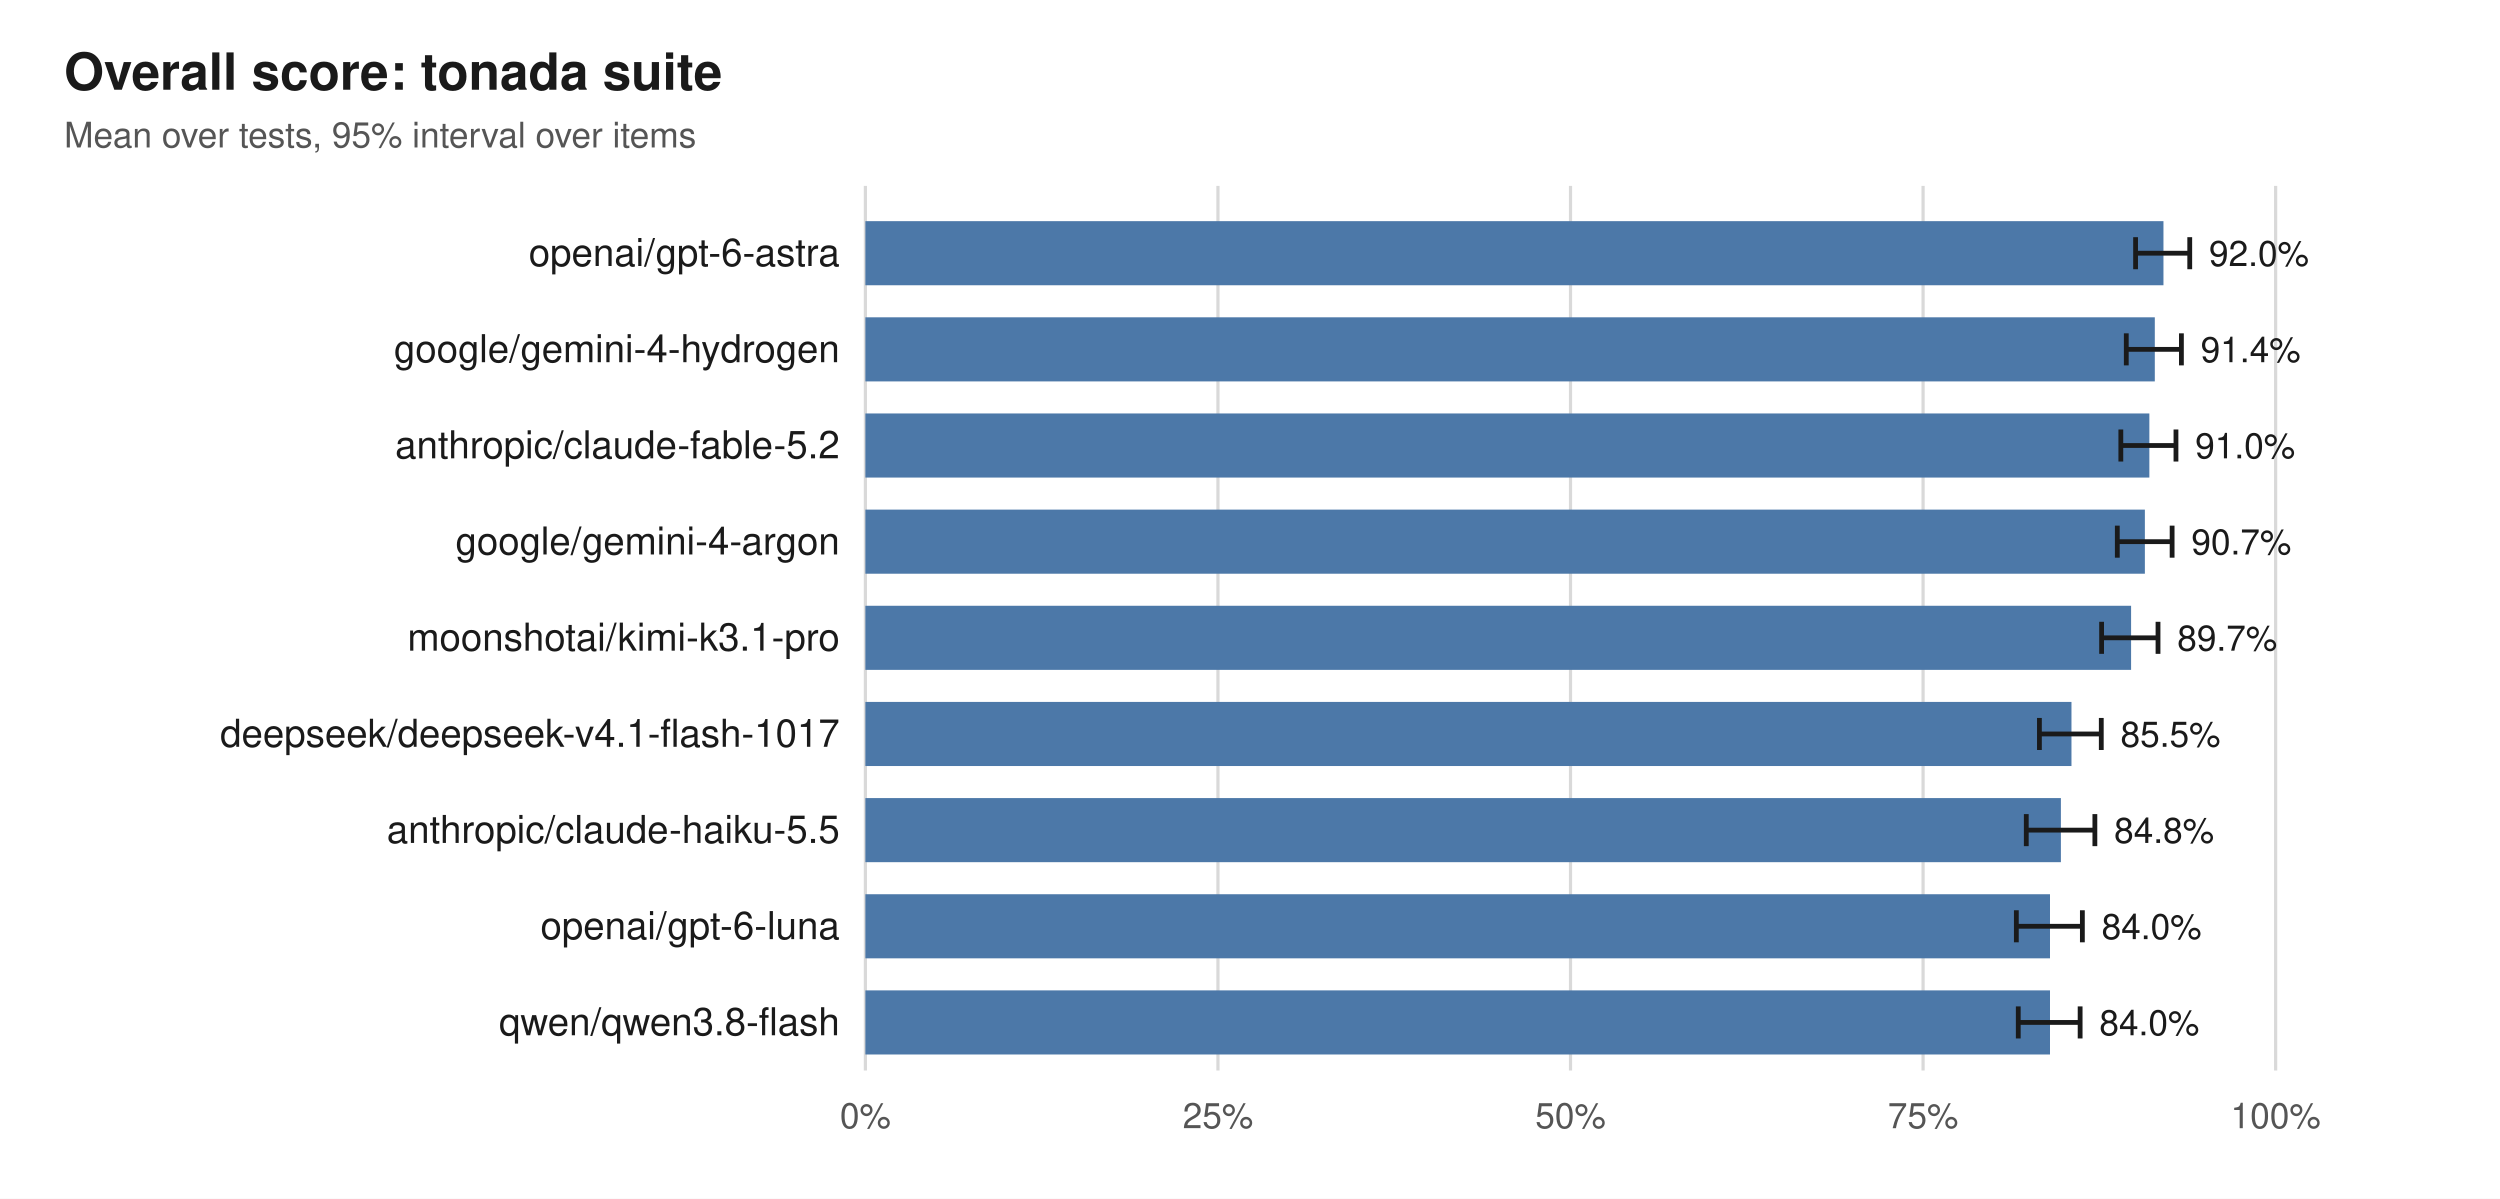
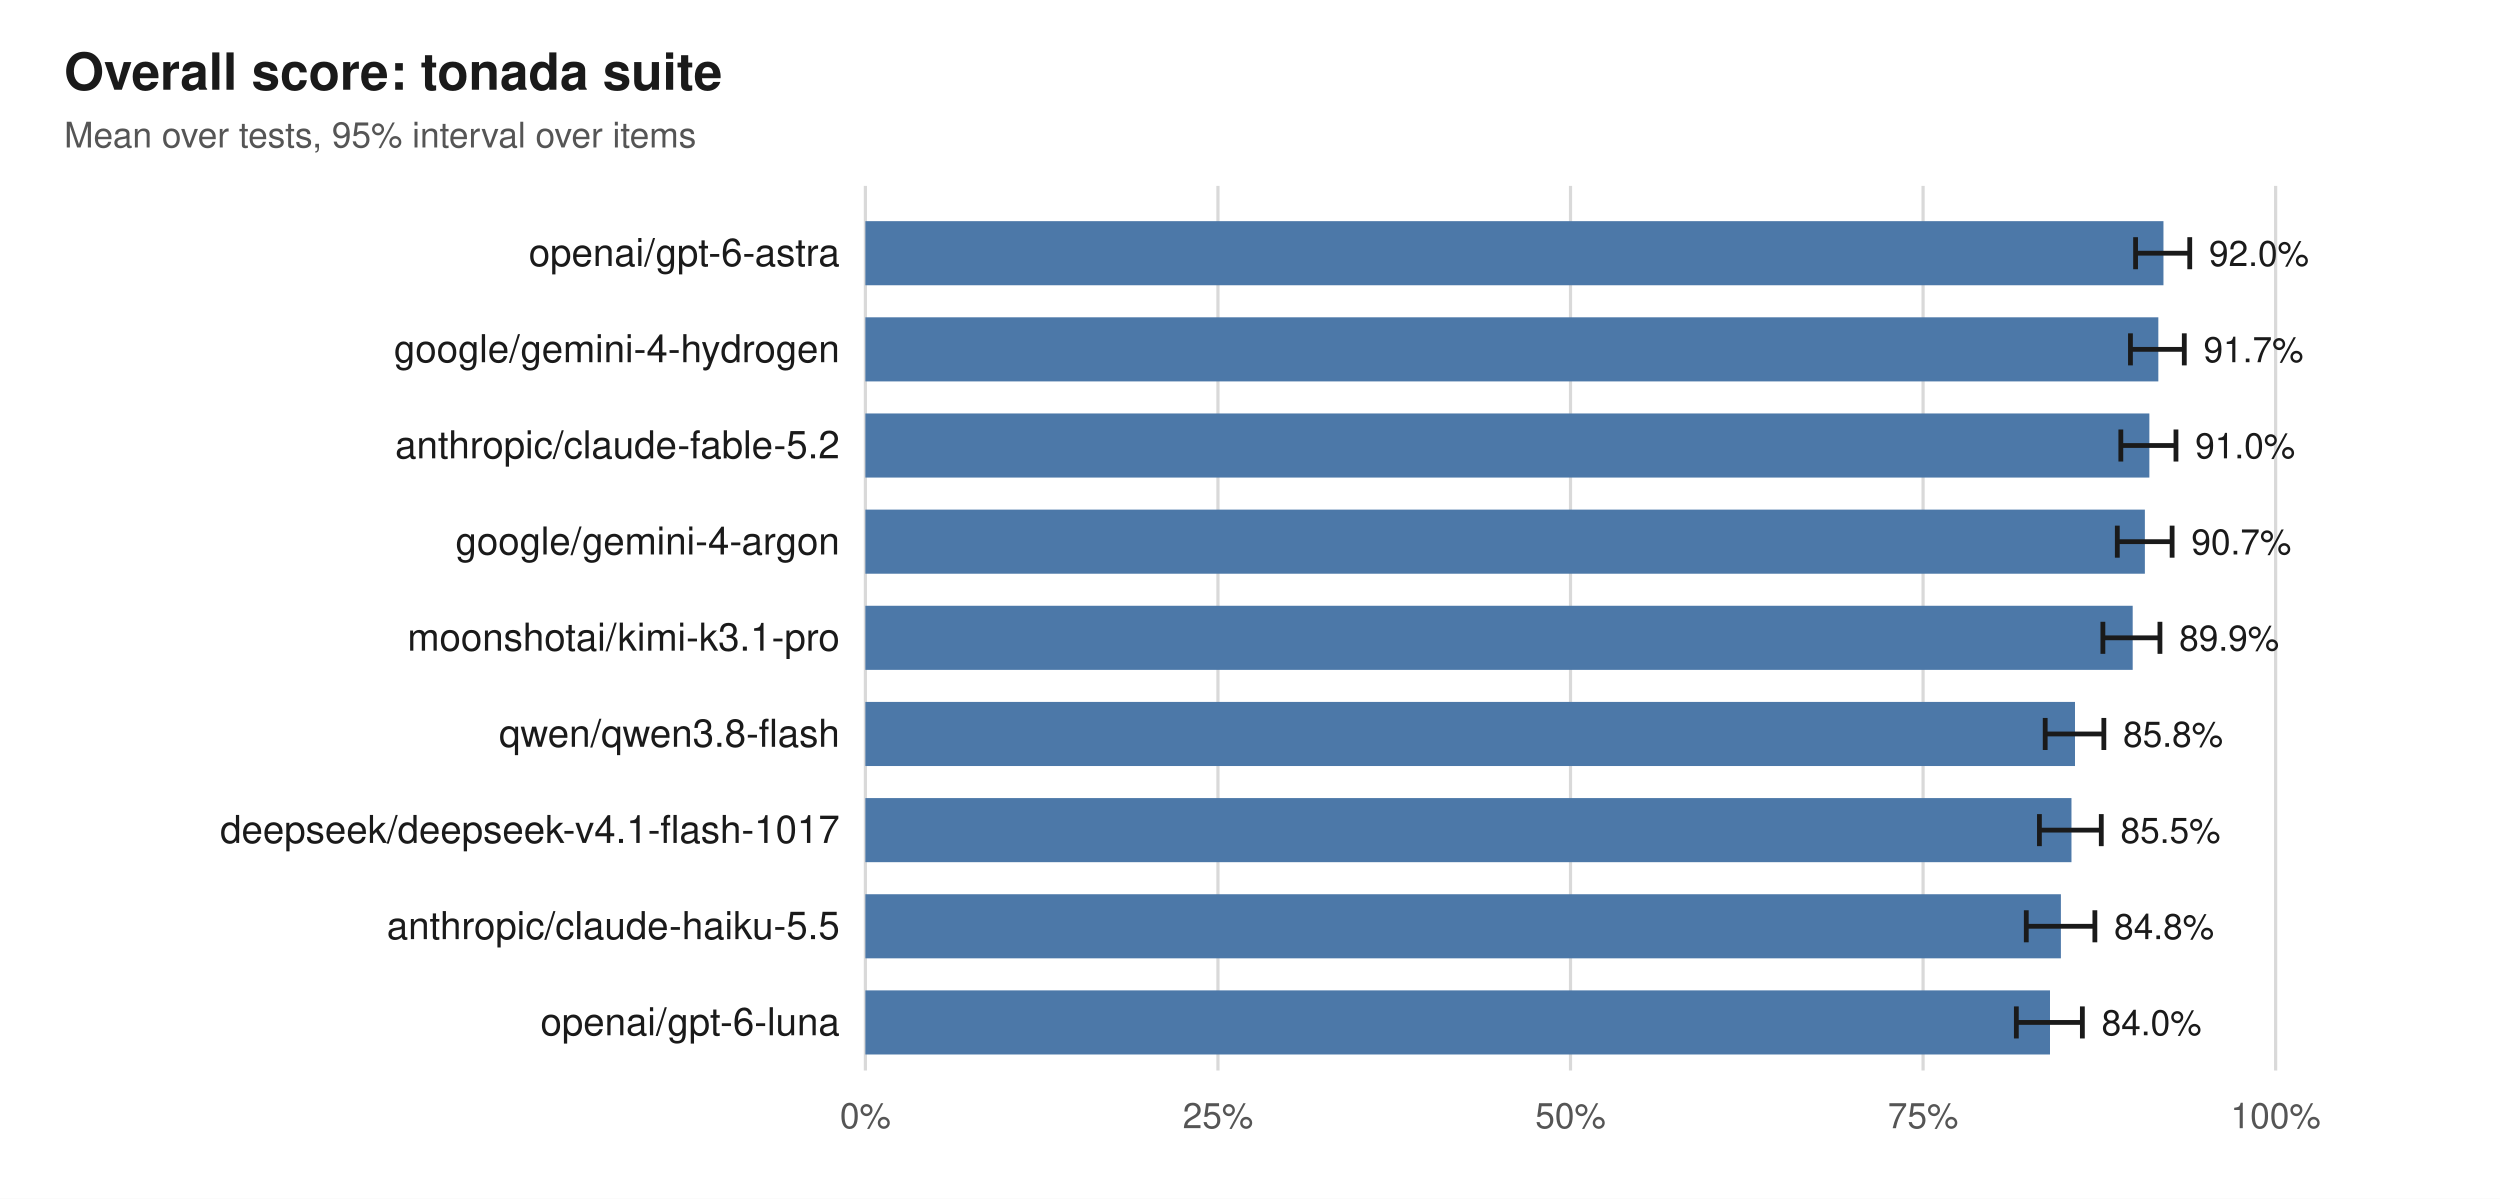
<svg xmlns="http://www.w3.org/2000/svg" width="780" height="374" viewBox="0 0 780 374" role="img">
  <rect x="0" y="0" width="780" height="374" fill="#ffffff" />
  <text x="20.0" y="28.0" font-size="16" text-anchor="start" fill="#1a1a1a" font-weight="bold" font-family="Helvetica, Arial, sans-serif">Overall score: tonada suite</text>
  <text x="20.0" y="46.0" font-size="11" text-anchor="start" fill="#555555" font-weight="normal" font-family="Helvetica, Arial, sans-serif">Mean over tests, 95% interval over items</text>
  <line x1="270.0" y1="58" x2="270.0" y2="334" stroke="#d9d9d9" stroke-width="1" />
  <text x="270.0" y="352.0" font-size="11" text-anchor="middle" fill="#555555" font-weight="normal" font-family="Helvetica, Arial, sans-serif">0%</text>
  <line x1="380.0" y1="58" x2="380.0" y2="334" stroke="#d9d9d9" stroke-width="1" />
  <text x="380.0" y="352.0" font-size="11" text-anchor="middle" fill="#555555" font-weight="normal" font-family="Helvetica, Arial, sans-serif">25%</text>
  <line x1="490.0" y1="58" x2="490.0" y2="334" stroke="#d9d9d9" stroke-width="1" />
  <text x="490.0" y="352.0" font-size="11" text-anchor="middle" fill="#555555" font-weight="normal" font-family="Helvetica, Arial, sans-serif">50%</text>
  <line x1="600.0" y1="58" x2="600.0" y2="334" stroke="#d9d9d9" stroke-width="1" />
  <text x="600.0" y="352.0" font-size="11" text-anchor="middle" fill="#555555" font-weight="normal" font-family="Helvetica, Arial, sans-serif">75%</text>
  <line x1="710.0" y1="58" x2="710.0" y2="334" stroke="#d9d9d9" stroke-width="1" />
  <text x="710.0" y="352.0" font-size="11" text-anchor="middle" fill="#555555" font-weight="normal" font-family="Helvetica, Arial, sans-serif">100%</text>
  <text x="262.0" y="83.0" font-size="12" text-anchor="end" fill="#1a1a1a" font-weight="normal" font-family="Helvetica, Arial, sans-serif">openai/gpt-6-astra</text>
  <rect x="270" y="69" width="405.0" height="20" fill="#4c78a8" />
  <line x1="666.3" y1="79.0" x2="683.2" y2="79.0" stroke="#1a1a1a" stroke-width="1.5" />
  <line x1="666.3" y1="74.0" x2="666.3" y2="84.0" stroke="#1a1a1a" stroke-width="1.5" />
  <line x1="683.2" y1="74.0" x2="683.2" y2="84.0" stroke="#1a1a1a" stroke-width="1.5" />
  <text x="689.2" y="83.0" font-size="11" text-anchor="start" fill="#1a1a1a" font-weight="normal" font-family="Helvetica, Arial, sans-serif">92.0%</text>
  <text x="262.0" y="113.0" font-size="12" text-anchor="end" fill="#1a1a1a" font-weight="normal" font-family="Helvetica, Arial, sans-serif">google/gemini-4-hydrogen</text>
-   <rect x="270" y="99" width="402.3" height="20" fill="#4c78a8" />
-   <line x1="663.4" y1="109.0" x2="680.6" y2="109.0" stroke="#1a1a1a" stroke-width="1.5" />
-   <line x1="663.4" y1="104.0" x2="663.4" y2="114.0" stroke="#1a1a1a" stroke-width="1.5" />
-   <line x1="680.6" y1="104.0" x2="680.6" y2="114.0" stroke="#1a1a1a" stroke-width="1.5" />
-   <text x="686.6" y="113.0" font-size="11" text-anchor="start" fill="#1a1a1a" font-weight="normal" font-family="Helvetica, Arial, sans-serif">91.4%</text>
+   <rect x="270" y="99" width="403.4" height="20" fill="#4c78a8" />
+   <line x1="664.7" y1="109.0" x2="681.5" y2="109.0" stroke="#1a1a1a" stroke-width="1.5" />
+   <line x1="664.7" y1="104.0" x2="664.7" y2="114.0" stroke="#1a1a1a" stroke-width="1.5" />
+   <line x1="681.5" y1="104.0" x2="681.5" y2="114.0" stroke="#1a1a1a" stroke-width="1.5" />
+   <text x="687.5" y="113.0" font-size="11" text-anchor="start" fill="#1a1a1a" font-weight="normal" font-family="Helvetica, Arial, sans-serif">91.7%</text>
  <text x="262.0" y="143.0" font-size="12" text-anchor="end" fill="#1a1a1a" font-weight="normal" font-family="Helvetica, Arial, sans-serif">anthropic/claude-fable-5.2</text>
  <rect x="270" y="129" width="400.6" height="20" fill="#4c78a8" />
  <line x1="661.7" y1="139.0" x2="678.9" y2="139.0" stroke="#1a1a1a" stroke-width="1.5" />
  <line x1="661.7" y1="134.0" x2="661.7" y2="144.0" stroke="#1a1a1a" stroke-width="1.5" />
  <line x1="678.9" y1="134.0" x2="678.9" y2="144.0" stroke="#1a1a1a" stroke-width="1.5" />
  <text x="684.9" y="143.0" font-size="11" text-anchor="start" fill="#1a1a1a" font-weight="normal" font-family="Helvetica, Arial, sans-serif">91.0%</text>
  <text x="262.0" y="173.0" font-size="12" text-anchor="end" fill="#1a1a1a" font-weight="normal" font-family="Helvetica, Arial, sans-serif">google/gemini-4-argon</text>
  <rect x="270" y="159" width="399.2" height="20" fill="#4c78a8" />
  <line x1="660.6" y1="169.0" x2="677.7" y2="169.0" stroke="#1a1a1a" stroke-width="1.5" />
  <line x1="660.6" y1="164.0" x2="660.6" y2="174.0" stroke="#1a1a1a" stroke-width="1.5" />
  <line x1="677.7" y1="164.0" x2="677.7" y2="174.0" stroke="#1a1a1a" stroke-width="1.5" />
  <text x="683.7" y="173.0" font-size="11" text-anchor="start" fill="#1a1a1a" font-weight="normal" font-family="Helvetica, Arial, sans-serif">90.7%</text>
  <text x="262.0" y="203.0" font-size="12" text-anchor="end" fill="#1a1a1a" font-weight="normal" font-family="Helvetica, Arial, sans-serif">moonshotai/kimi-k3.1-pro</text>
-   <rect x="270" y="189" width="394.9" height="20" fill="#4c78a8" />
-   <line x1="655.7" y1="199.0" x2="673.3" y2="199.0" stroke="#1a1a1a" stroke-width="1.5" />
-   <line x1="655.7" y1="194.0" x2="655.7" y2="204.0" stroke="#1a1a1a" stroke-width="1.5" />
-   <line x1="673.3" y1="194.0" x2="673.3" y2="204.0" stroke="#1a1a1a" stroke-width="1.5" />
-   <text x="679.3" y="203.0" font-size="11" text-anchor="start" fill="#1a1a1a" font-weight="normal" font-family="Helvetica, Arial, sans-serif">89.7%</text>
-   <text x="262.0" y="233.0" font-size="12" text-anchor="end" fill="#1a1a1a" font-weight="normal" font-family="Helvetica, Arial, sans-serif">deepseek/deepseek-v4.1-flash-1017</text>
-   <rect x="270" y="219" width="376.3" height="20" fill="#4c78a8" />
-   <line x1="636.3" y1="229.0" x2="655.6" y2="229.0" stroke="#1a1a1a" stroke-width="1.5" />
-   <line x1="636.3" y1="224.0" x2="636.3" y2="234.0" stroke="#1a1a1a" stroke-width="1.5" />
-   <line x1="655.6" y1="224.0" x2="655.6" y2="234.0" stroke="#1a1a1a" stroke-width="1.5" />
-   <text x="661.6" y="233.0" font-size="11" text-anchor="start" fill="#1a1a1a" font-weight="normal" font-family="Helvetica, Arial, sans-serif">85.5%</text>
-   <text x="262.0" y="263.0" font-size="12" text-anchor="end" fill="#1a1a1a" font-weight="normal" font-family="Helvetica, Arial, sans-serif">anthropic/claude-haiku-5.5</text>
-   <rect x="270" y="249" width="373.0" height="20" fill="#4c78a8" />
-   <line x1="632.2" y1="259.0" x2="653.6" y2="259.0" stroke="#1a1a1a" stroke-width="1.5" />
-   <line x1="632.2" y1="254.0" x2="632.2" y2="264.0" stroke="#1a1a1a" stroke-width="1.5" />
-   <line x1="653.6" y1="254.0" x2="653.6" y2="264.0" stroke="#1a1a1a" stroke-width="1.5" />
-   <text x="659.6" y="263.0" font-size="11" text-anchor="start" fill="#1a1a1a" font-weight="normal" font-family="Helvetica, Arial, sans-serif">84.8%</text>
-   <text x="262.0" y="293.0" font-size="12" text-anchor="end" fill="#1a1a1a" font-weight="normal" font-family="Helvetica, Arial, sans-serif">openai/gpt-6-luna</text>
-   <rect x="270" y="279" width="369.6" height="20" fill="#4c78a8" />
-   <line x1="629.1" y1="289.0" x2="649.7" y2="289.0" stroke="#1a1a1a" stroke-width="1.5" />
-   <line x1="629.1" y1="284.0" x2="629.1" y2="294.0" stroke="#1a1a1a" stroke-width="1.5" />
-   <line x1="649.7" y1="284.0" x2="649.7" y2="294.0" stroke="#1a1a1a" stroke-width="1.5" />
-   <text x="655.7" y="293.0" font-size="11" text-anchor="start" fill="#1a1a1a" font-weight="normal" font-family="Helvetica, Arial, sans-serif">84.0%</text>
-   <text x="262.0" y="323.0" font-size="12" text-anchor="end" fill="#1a1a1a" font-weight="normal" font-family="Helvetica, Arial, sans-serif">qwen/qwen3.8-flash</text>
+   <rect x="270" y="189" width="395.4" height="20" fill="#4c78a8" />
+   <line x1="656.1" y1="199.0" x2="673.9" y2="199.0" stroke="#1a1a1a" stroke-width="1.5" />
+   <line x1="656.1" y1="194.0" x2="656.1" y2="204.0" stroke="#1a1a1a" stroke-width="1.5" />
+   <line x1="673.9" y1="194.0" x2="673.9" y2="204.0" stroke="#1a1a1a" stroke-width="1.5" />
+   <text x="679.9" y="203.0" font-size="11" text-anchor="start" fill="#1a1a1a" font-weight="normal" font-family="Helvetica, Arial, sans-serif">89.9%</text>
+   <text x="262.0" y="233.0" font-size="12" text-anchor="end" fill="#1a1a1a" font-weight="normal" font-family="Helvetica, Arial, sans-serif">qwen/qwen3.8-flash</text>
+   <rect x="270" y="219" width="377.4" height="20" fill="#4c78a8" />
+   <line x1="638.1" y1="229.0" x2="656.4" y2="229.0" stroke="#1a1a1a" stroke-width="1.5" />
+   <line x1="638.1" y1="224.0" x2="638.1" y2="234.0" stroke="#1a1a1a" stroke-width="1.5" />
+   <line x1="656.4" y1="224.0" x2="656.4" y2="234.0" stroke="#1a1a1a" stroke-width="1.5" />
+   <text x="662.4" y="233.0" font-size="11" text-anchor="start" fill="#1a1a1a" font-weight="normal" font-family="Helvetica, Arial, sans-serif">85.8%</text>
+   <text x="262.0" y="263.0" font-size="12" text-anchor="end" fill="#1a1a1a" font-weight="normal" font-family="Helvetica, Arial, sans-serif">deepseek/deepseek-v4.1-flash-1017</text>
+   <rect x="270" y="249" width="376.3" height="20" fill="#4c78a8" />
+   <line x1="636.3" y1="259.0" x2="655.6" y2="259.0" stroke="#1a1a1a" stroke-width="1.5" />
+   <line x1="636.3" y1="254.0" x2="636.3" y2="264.0" stroke="#1a1a1a" stroke-width="1.5" />
+   <line x1="655.6" y1="254.0" x2="655.6" y2="264.0" stroke="#1a1a1a" stroke-width="1.5" />
+   <text x="661.6" y="263.0" font-size="11" text-anchor="start" fill="#1a1a1a" font-weight="normal" font-family="Helvetica, Arial, sans-serif">85.5%</text>
+   <text x="262.0" y="293.0" font-size="12" text-anchor="end" fill="#1a1a1a" font-weight="normal" font-family="Helvetica, Arial, sans-serif">anthropic/claude-haiku-5.5</text>
+   <rect x="270" y="279" width="373.0" height="20" fill="#4c78a8" />
+   <line x1="632.2" y1="289.0" x2="653.6" y2="289.0" stroke="#1a1a1a" stroke-width="1.5" />
+   <line x1="632.2" y1="284.0" x2="632.2" y2="294.0" stroke="#1a1a1a" stroke-width="1.5" />
+   <line x1="653.6" y1="284.0" x2="653.6" y2="294.0" stroke="#1a1a1a" stroke-width="1.5" />
+   <text x="659.6" y="293.0" font-size="11" text-anchor="start" fill="#1a1a1a" font-weight="normal" font-family="Helvetica, Arial, sans-serif">84.8%</text>
+   <text x="262.0" y="323.0" font-size="12" text-anchor="end" fill="#1a1a1a" font-weight="normal" font-family="Helvetica, Arial, sans-serif">openai/gpt-6-luna</text>
  <rect x="270" y="309" width="369.6" height="20" fill="#4c78a8" />
-   <line x1="629.7" y1="319.0" x2="649.0" y2="319.0" stroke="#1a1a1a" stroke-width="1.5" />
-   <line x1="629.7" y1="314.0" x2="629.7" y2="324.0" stroke="#1a1a1a" stroke-width="1.5" />
-   <line x1="649.0" y1="314.0" x2="649.0" y2="324.0" stroke="#1a1a1a" stroke-width="1.5" />
-   <text x="655.0" y="323.0" font-size="11" text-anchor="start" fill="#1a1a1a" font-weight="normal" font-family="Helvetica, Arial, sans-serif">84.0%</text>
+   <line x1="629.1" y1="319.0" x2="649.7" y2="319.0" stroke="#1a1a1a" stroke-width="1.5" />
+   <line x1="629.1" y1="314.0" x2="629.1" y2="324.0" stroke="#1a1a1a" stroke-width="1.5" />
+   <line x1="649.7" y1="314.0" x2="649.7" y2="324.0" stroke="#1a1a1a" stroke-width="1.5" />
+   <text x="655.7" y="323.0" font-size="11" text-anchor="start" fill="#1a1a1a" font-weight="normal" font-family="Helvetica, Arial, sans-serif">84.0%</text>
</svg>
